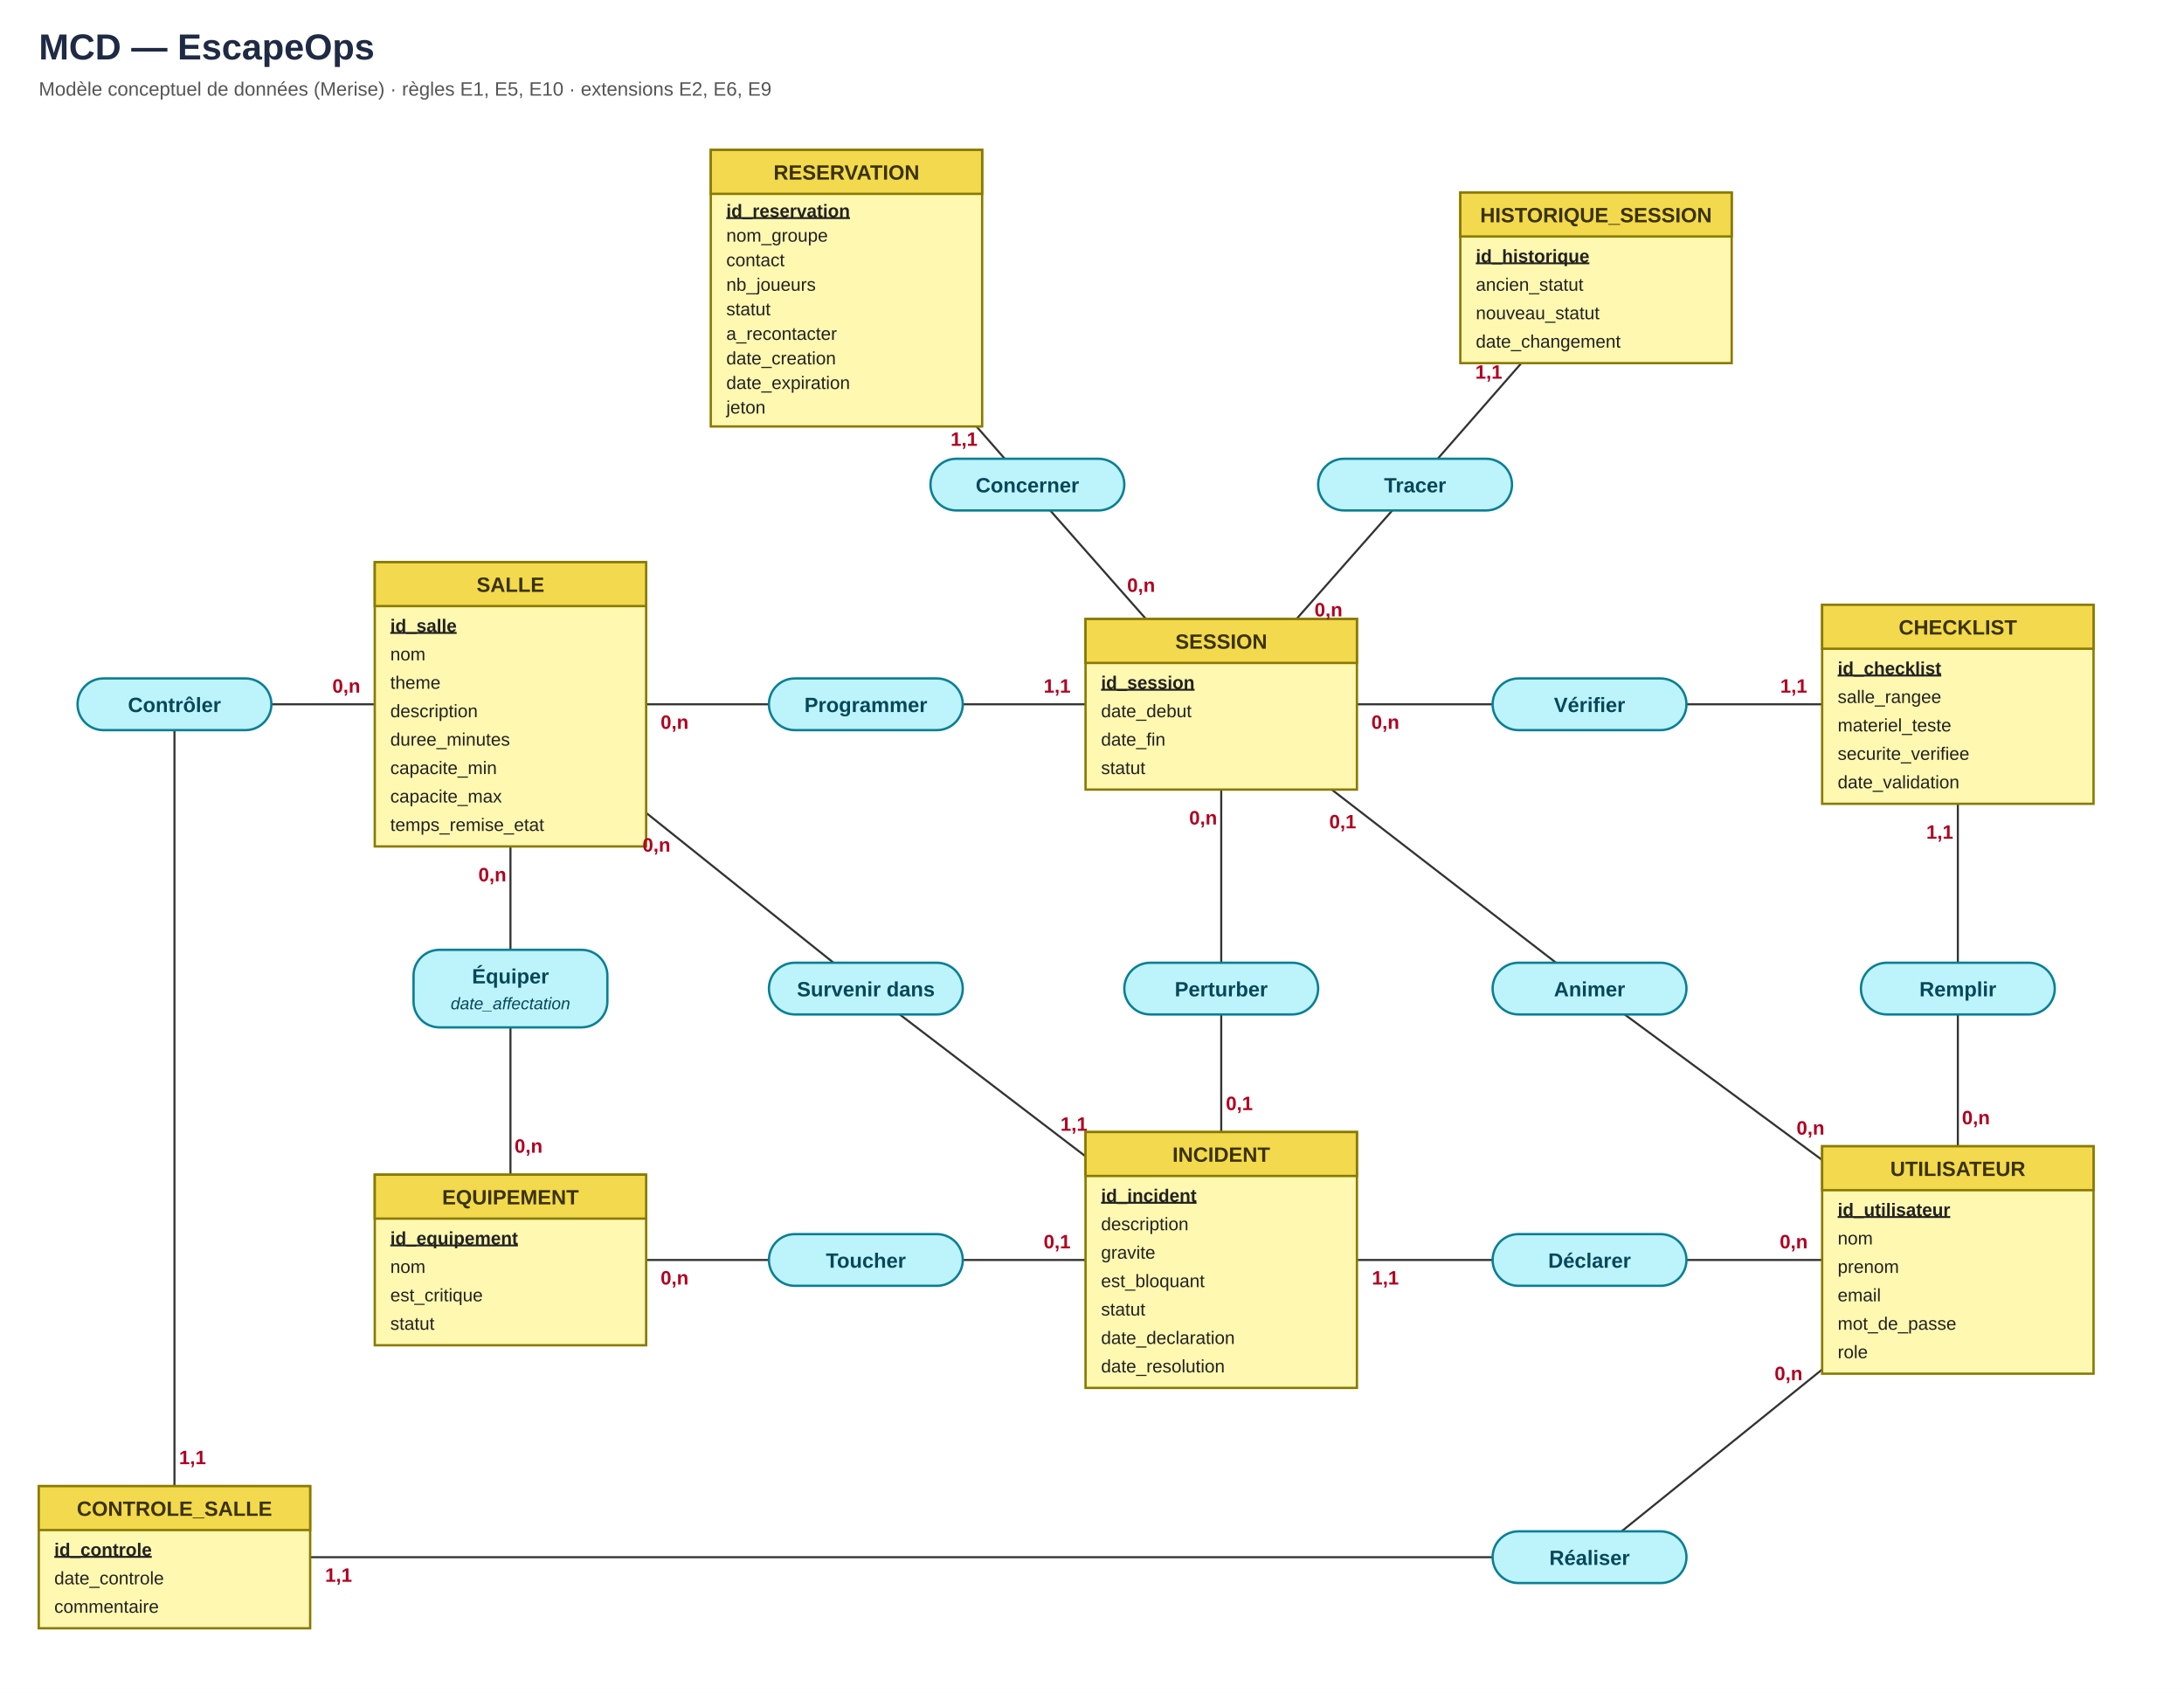
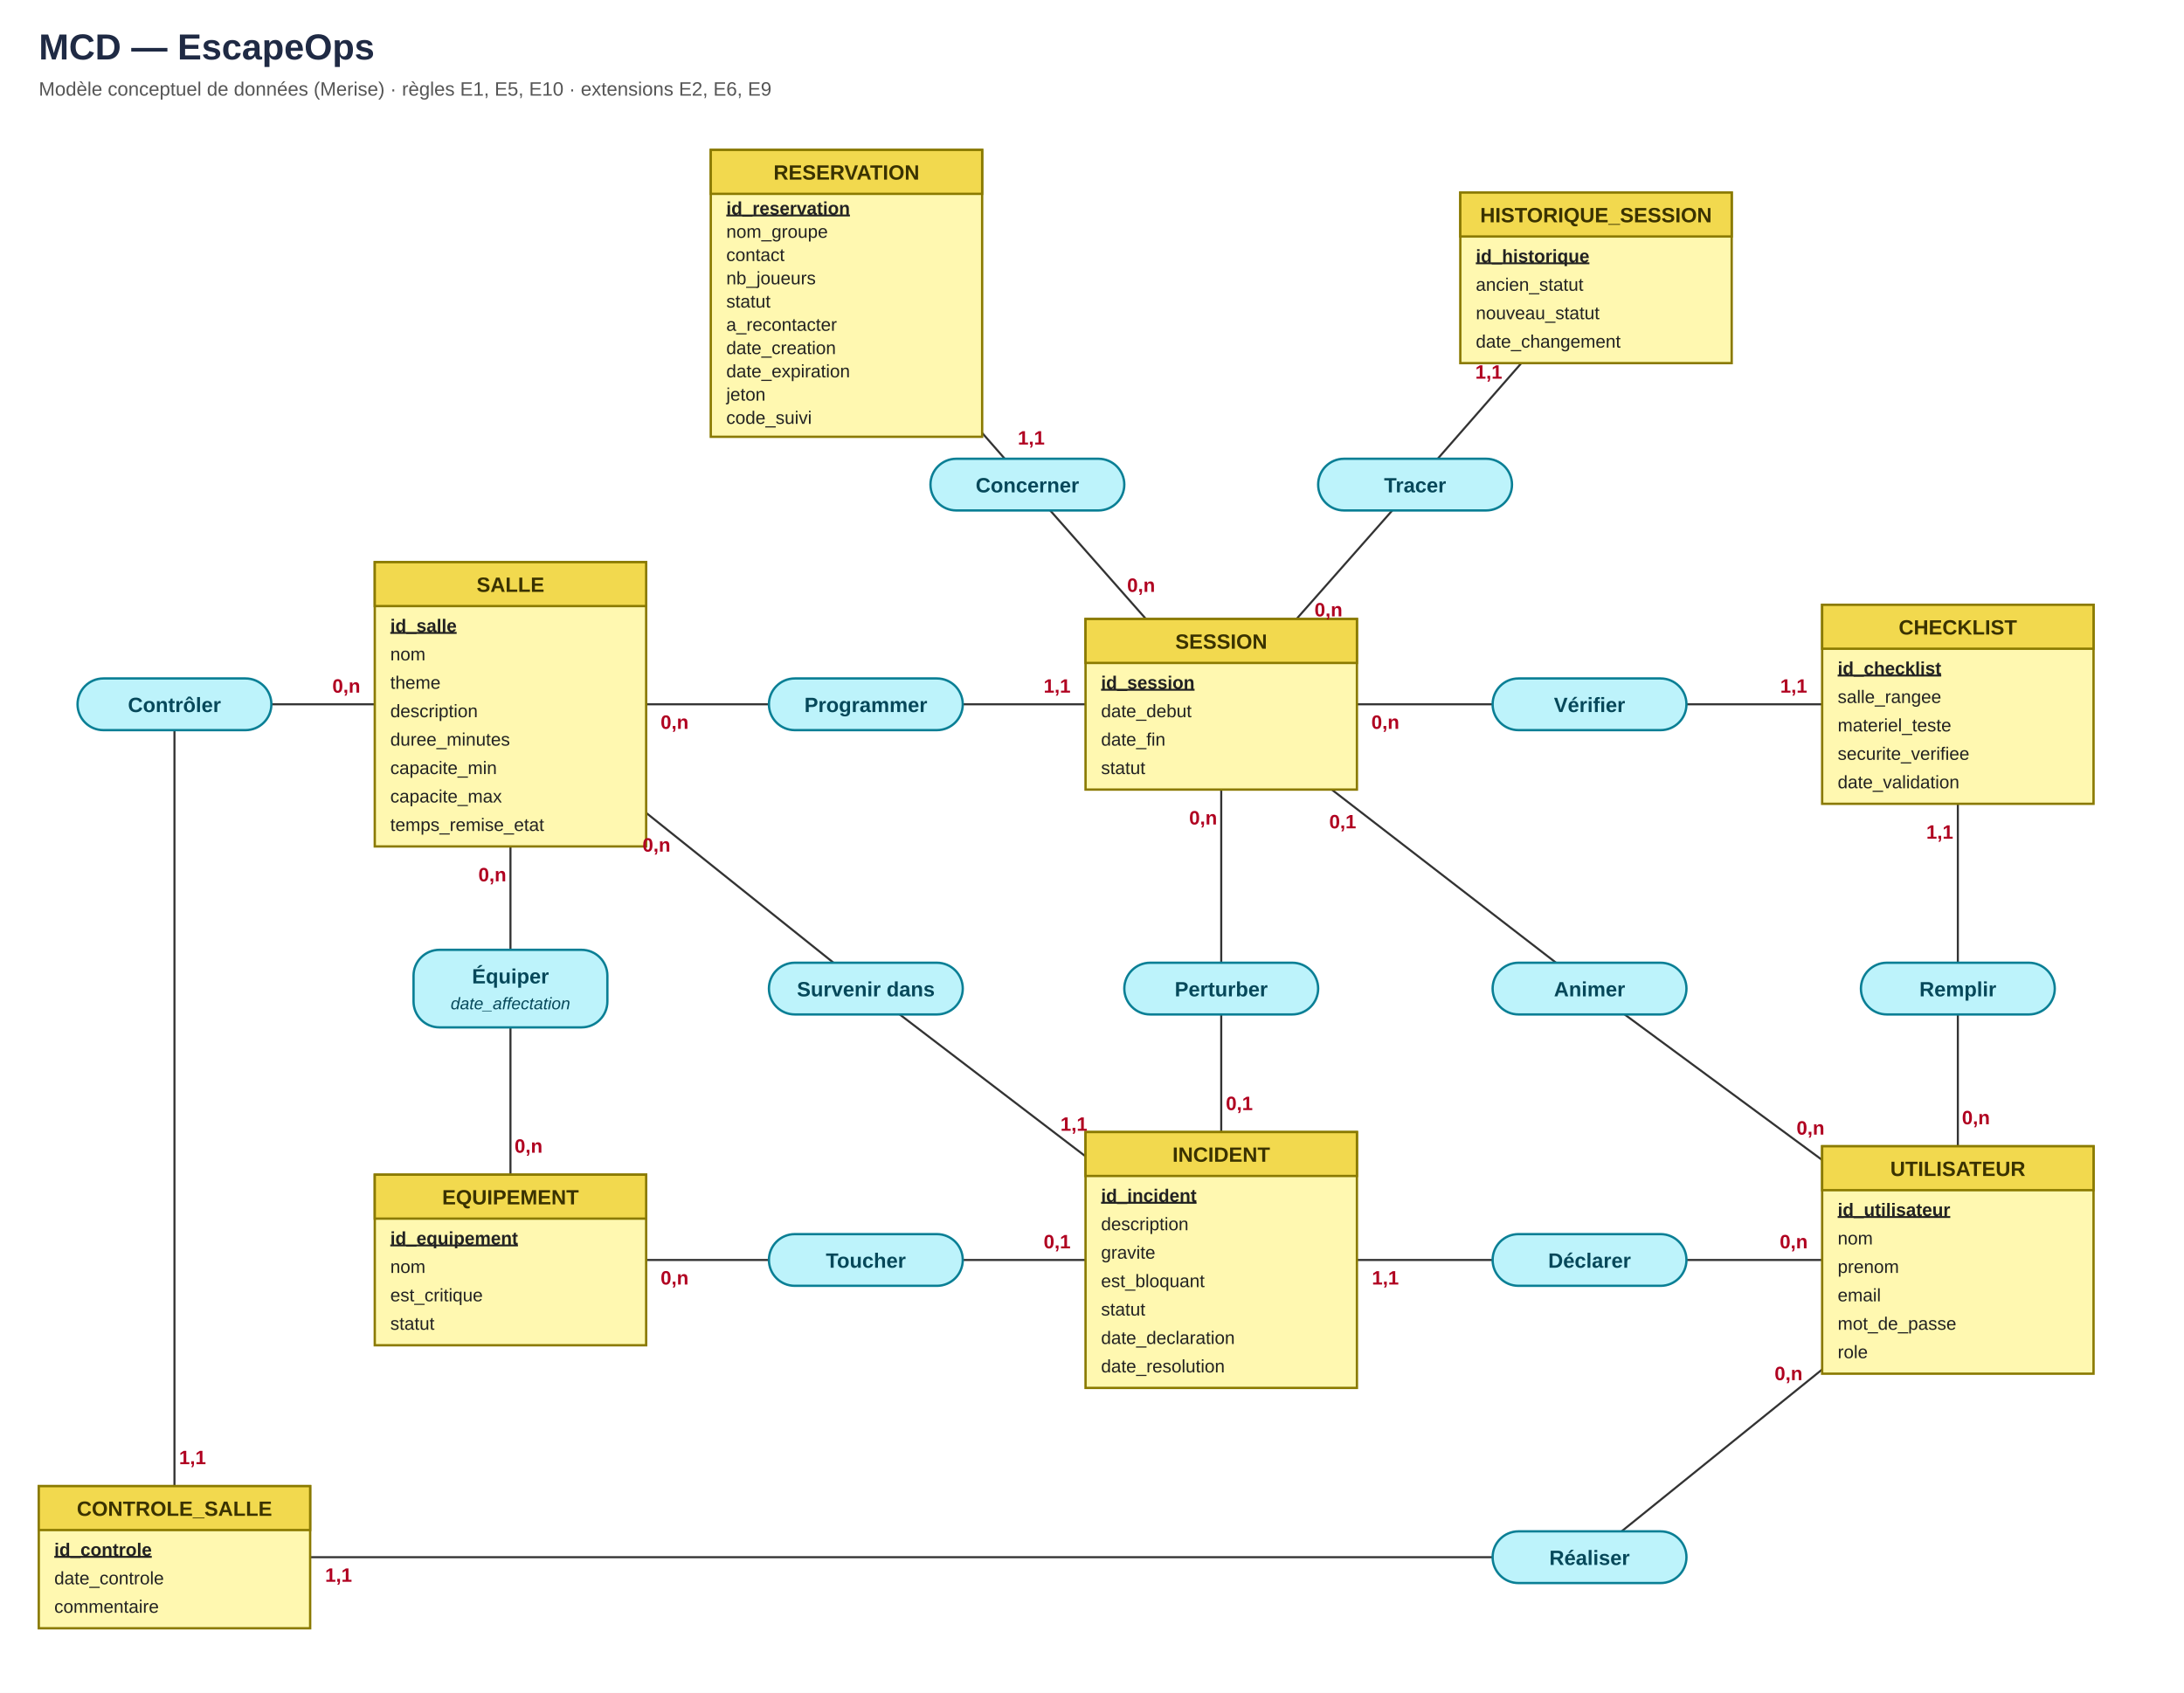
<svg xmlns="http://www.w3.org/2000/svg" width="1690" height="1310" viewBox="0 0 1690 1310" font-family="Segoe UI, Arial, sans-serif">
  <rect width="100%" height="100%" fill="#ffffff" />
  <text x="30" y="46" font-size="28" font-weight="700" fill="#1f2a44">MCD — EscapeOps</text>
  <text x="30" y="74" font-size="15" fill="#555">Modèle conceptuel de données (Merise) · règles E1, E5, E10 · extensions E2, E6, E9</text>
  <g stroke="#333" stroke-width="1.6">
    <line x1="670" y1="545" x2="395" y2="545" />
    <line x1="670" y1="545" x2="945" y2="545" />
    <line x1="795" y1="375" x2="945" y2="545" />
    <line x1="795" y1="375" x2="655" y2="215" />
    <line x1="1095" y1="375" x2="945" y2="545" />
    <line x1="1095" y1="375" x2="1235" y2="215" />
    <line x1="1230" y1="545" x2="945" y2="545" />
    <line x1="1230" y1="545" x2="1515" y2="545" />
    <line x1="1515" y1="765" x2="1515" y2="975" />
    <line x1="1515" y1="765" x2="1515" y2="545" />
    <line x1="1230" y1="765" x2="1515" y2="975" />
    <line x1="1230" y1="765" x2="945" y2="545" />
    <line x1="945" y1="765" x2="945" y2="545" />
    <line x1="945" y1="765" x2="945" y2="975" />
    <line x1="670" y1="765" x2="395" y2="545" />
    <line x1="670" y1="765" x2="945" y2="975" />
    <line x1="670" y1="975" x2="395" y2="975" />
    <line x1="670" y1="975" x2="945" y2="975" />
    <line x1="1230" y1="975" x2="1515" y2="975" />
    <line x1="1230" y1="975" x2="945" y2="975" />
    <line x1="395" y1="765" x2="395" y2="545" />
    <line x1="395" y1="765" x2="395" y2="975" />
    <line x1="135" y1="545" x2="395" y2="545" />
    <line x1="135" y1="545" x2="135" y2="1205" />
    <line x1="1230" y1="1205" x2="1515" y2="975" />
    <line x1="1230" y1="1205" x2="135" y2="1205" />
  </g>
  <rect x="720" y="355" width="150" height="40" rx="20" fill="#bdf3fb" stroke="#0a7f95" stroke-width="1.8" />
  <text x="795" y="381" text-anchor="middle" font-size="16" font-weight="700" fill="#06485a">Concerner</text>
  <rect x="1020" y="355" width="150" height="40" rx="20" fill="#bdf3fb" stroke="#0a7f95" stroke-width="1.8" />
  <text x="1095" y="381" text-anchor="middle" font-size="16" font-weight="700" fill="#06485a">Tracer</text>
  <rect x="60" y="525" width="150" height="40" rx="20" fill="#bdf3fb" stroke="#0a7f95" stroke-width="1.8" />
  <text x="135" y="551" text-anchor="middle" font-size="16" font-weight="700" fill="#06485a">Contrôler</text>
  <rect x="595" y="525" width="150" height="40" rx="20" fill="#bdf3fb" stroke="#0a7f95" stroke-width="1.8" />
  <text x="670" y="551" text-anchor="middle" font-size="16" font-weight="700" fill="#06485a">Programmer</text>
  <rect x="1155" y="525" width="150" height="40" rx="20" fill="#bdf3fb" stroke="#0a7f95" stroke-width="1.8" />
  <text x="1230" y="551" text-anchor="middle" font-size="16" font-weight="700" fill="#06485a">Vérifier</text>
  <rect x="320" y="735" width="150" height="60" rx="20" fill="#bdf3fb" stroke="#0a7f95" stroke-width="1.8" />
  <text x="395" y="761" text-anchor="middle" font-size="16" font-weight="700" fill="#06485a">Équiper</text>
  <text x="395" y="781" text-anchor="middle" font-size="13" font-style="italic" fill="#06485a">date_affectation</text>
  <rect x="595" y="745" width="150" height="40" rx="20" fill="#bdf3fb" stroke="#0a7f95" stroke-width="1.8" />
  <text x="670" y="771" text-anchor="middle" font-size="16" font-weight="700" fill="#06485a">Survenir dans</text>
  <rect x="870" y="745" width="150" height="40" rx="20" fill="#bdf3fb" stroke="#0a7f95" stroke-width="1.8" />
  <text x="945" y="771" text-anchor="middle" font-size="16" font-weight="700" fill="#06485a">Perturber</text>
  <rect x="1155" y="745" width="150" height="40" rx="20" fill="#bdf3fb" stroke="#0a7f95" stroke-width="1.8" />
  <text x="1230" y="771" text-anchor="middle" font-size="16" font-weight="700" fill="#06485a">Animer</text>
  <rect x="1440" y="745" width="150" height="40" rx="20" fill="#bdf3fb" stroke="#0a7f95" stroke-width="1.8" />
  <text x="1515" y="771" text-anchor="middle" font-size="16" font-weight="700" fill="#06485a">Remplir</text>
  <rect x="595" y="955" width="150" height="40" rx="20" fill="#bdf3fb" stroke="#0a7f95" stroke-width="1.8" />
  <text x="670" y="981" text-anchor="middle" font-size="16" font-weight="700" fill="#06485a">Toucher</text>
  <rect x="1155" y="955" width="150" height="40" rx="20" fill="#bdf3fb" stroke="#0a7f95" stroke-width="1.8" />
  <text x="1230" y="981" text-anchor="middle" font-size="16" font-weight="700" fill="#06485a">Déclarer</text>
  <rect x="1155" y="1185" width="150" height="40" rx="20" fill="#bdf3fb" stroke="#0a7f95" stroke-width="1.8" />
  <text x="1230" y="1211" text-anchor="middle" font-size="16" font-weight="700" fill="#06485a">Réaliser</text>
-   <rect x="550" y="116" width="210" height="214" fill="#fff8b0" stroke="#8a7a00" stroke-width="1.8" />
+   <rect x="550" y="116" width="210" height="222" fill="#fff8b0" stroke="#8a7a00" stroke-width="1.8" />
  <rect x="550" y="116" width="210" height="34" fill="#f2d94e" stroke="#8a7a00" stroke-width="1.8" />
  <text x="655" y="139" text-anchor="middle" font-size="16" font-weight="700" fill="#3a3200">RESERVATION</text>
-   <text x="562" y="168" font-size="14" fill="#222" font-weight="700" text-decoration="underline">id_reservation</text>
-   <text x="562" y="187" font-size="14" fill="#222">nom_groupe</text>
-   <text x="562" y="206" font-size="14" fill="#222">contact</text>
-   <text x="562" y="225" font-size="14" fill="#222">nb_joueurs</text>
-   <text x="562" y="244" font-size="14" fill="#222">statut</text>
-   <text x="562" y="263" font-size="14" fill="#222">a_recontacter</text>
-   <text x="562" y="282" font-size="14" fill="#222">date_creation</text>
-   <text x="562" y="301" font-size="14" fill="#222">date_expiration</text>
-   <text x="562" y="320" font-size="14" fill="#222">jeton</text>
+   <text x="562" y="166" font-size="14" fill="#222" font-weight="700" text-decoration="underline">id_reservation</text>
+   <text x="562" y="184" font-size="14" fill="#222">nom_groupe</text>
+   <text x="562" y="202" font-size="14" fill="#222">contact</text>
+   <text x="562" y="220" font-size="14" fill="#222">nb_joueurs</text>
+   <text x="562" y="238" font-size="14" fill="#222">statut</text>
+   <text x="562" y="256" font-size="14" fill="#222">a_recontacter</text>
+   <text x="562" y="274" font-size="14" fill="#222">date_creation</text>
+   <text x="562" y="292" font-size="14" fill="#222">date_expiration</text>
+   <text x="562" y="310" font-size="14" fill="#222">jeton</text>
+   <text x="562" y="328" font-size="14" fill="#222">code_suivi</text>
  <rect x="1130" y="149" width="210" height="132" fill="#fff8b0" stroke="#8a7a00" stroke-width="1.8" />
  <rect x="1130" y="149" width="210" height="34" fill="#f2d94e" stroke="#8a7a00" stroke-width="1.8" />
  <text x="1235" y="172" text-anchor="middle" font-size="16" font-weight="700" fill="#3a3200">HISTORIQUE_SESSION</text>
  <text x="1142" y="203" font-size="14" fill="#222" font-weight="700" text-decoration="underline">id_historique</text>
  <text x="1142" y="225" font-size="14" fill="#222">ancien_statut</text>
  <text x="1142" y="247" font-size="14" fill="#222">nouveau_statut</text>
  <text x="1142" y="269" font-size="14" fill="#222">date_changement</text>
  <rect x="290" y="435" width="210" height="220" fill="#fff8b0" stroke="#8a7a00" stroke-width="1.8" />
  <rect x="290" y="435" width="210" height="34" fill="#f2d94e" stroke="#8a7a00" stroke-width="1.8" />
  <text x="395" y="458" text-anchor="middle" font-size="16" font-weight="700" fill="#3a3200">SALLE</text>
  <text x="302" y="489" font-size="14" fill="#222" font-weight="700" text-decoration="underline">id_salle</text>
  <text x="302" y="511" font-size="14" fill="#222">nom</text>
  <text x="302" y="533" font-size="14" fill="#222">theme</text>
  <text x="302" y="555" font-size="14" fill="#222">description</text>
  <text x="302" y="577" font-size="14" fill="#222">duree_minutes</text>
  <text x="302" y="599" font-size="14" fill="#222">capacite_min</text>
  <text x="302" y="621" font-size="14" fill="#222">capacite_max</text>
  <text x="302" y="643" font-size="14" fill="#222">temps_remise_etat</text>
  <rect x="840" y="479" width="210" height="132" fill="#fff8b0" stroke="#8a7a00" stroke-width="1.8" />
  <rect x="840" y="479" width="210" height="34" fill="#f2d94e" stroke="#8a7a00" stroke-width="1.8" />
  <text x="945" y="502" text-anchor="middle" font-size="16" font-weight="700" fill="#3a3200">SESSION</text>
  <text x="852" y="533" font-size="14" fill="#222" font-weight="700" text-decoration="underline">id_session</text>
  <text x="852" y="555" font-size="14" fill="#222">date_debut</text>
  <text x="852" y="577" font-size="14" fill="#222">date_fin</text>
  <text x="852" y="599" font-size="14" fill="#222">statut</text>
  <rect x="1410" y="468" width="210" height="154" fill="#fff8b0" stroke="#8a7a00" stroke-width="1.8" />
  <rect x="1410" y="468" width="210" height="34" fill="#f2d94e" stroke="#8a7a00" stroke-width="1.8" />
  <text x="1515" y="491" text-anchor="middle" font-size="16" font-weight="700" fill="#3a3200">CHECKLIST</text>
  <text x="1422" y="522" font-size="14" fill="#222" font-weight="700" text-decoration="underline">id_checklist</text>
  <text x="1422" y="544" font-size="14" fill="#222">salle_rangee</text>
  <text x="1422" y="566" font-size="14" fill="#222">materiel_teste</text>
  <text x="1422" y="588" font-size="14" fill="#222">securite_verifiee</text>
  <text x="1422" y="610" font-size="14" fill="#222">date_validation</text>
  <rect x="290" y="909" width="210" height="132" fill="#fff8b0" stroke="#8a7a00" stroke-width="1.8" />
  <rect x="290" y="909" width="210" height="34" fill="#f2d94e" stroke="#8a7a00" stroke-width="1.8" />
  <text x="395" y="932" text-anchor="middle" font-size="16" font-weight="700" fill="#3a3200">EQUIPEMENT</text>
  <text x="302" y="963" font-size="14" fill="#222" font-weight="700" text-decoration="underline">id_equipement</text>
  <text x="302" y="985" font-size="14" fill="#222">nom</text>
  <text x="302" y="1007" font-size="14" fill="#222">est_critique</text>
  <text x="302" y="1029" font-size="14" fill="#222">statut</text>
  <rect x="840" y="876" width="210" height="198" fill="#fff8b0" stroke="#8a7a00" stroke-width="1.8" />
  <rect x="840" y="876" width="210" height="34" fill="#f2d94e" stroke="#8a7a00" stroke-width="1.8" />
  <text x="945" y="899" text-anchor="middle" font-size="16" font-weight="700" fill="#3a3200">INCIDENT</text>
  <text x="852" y="930" font-size="14" fill="#222" font-weight="700" text-decoration="underline">id_incident</text>
  <text x="852" y="952" font-size="14" fill="#222">description</text>
  <text x="852" y="974" font-size="14" fill="#222">gravite</text>
  <text x="852" y="996" font-size="14" fill="#222">est_bloquant</text>
  <text x="852" y="1018" font-size="14" fill="#222">statut</text>
  <text x="852" y="1040" font-size="14" fill="#222">date_declaration</text>
  <text x="852" y="1062" font-size="14" fill="#222">date_resolution</text>
  <rect x="1410" y="887" width="210" height="176" fill="#fff8b0" stroke="#8a7a00" stroke-width="1.8" />
  <rect x="1410" y="887" width="210" height="34" fill="#f2d94e" stroke="#8a7a00" stroke-width="1.8" />
  <text x="1515" y="910" text-anchor="middle" font-size="16" font-weight="700" fill="#3a3200">UTILISATEUR</text>
  <text x="1422" y="941" font-size="14" fill="#222" font-weight="700" text-decoration="underline">id_utilisateur</text>
  <text x="1422" y="963" font-size="14" fill="#222">nom</text>
  <text x="1422" y="985" font-size="14" fill="#222">prenom</text>
  <text x="1422" y="1007" font-size="14" fill="#222">email</text>
  <text x="1422" y="1029" font-size="14" fill="#222">mot_de_passe</text>
  <text x="1422" y="1051" font-size="14" fill="#222">role</text>
  <rect x="30" y="1150" width="210" height="110" fill="#fff8b0" stroke="#8a7a00" stroke-width="1.8" />
  <rect x="30" y="1150" width="210" height="34" fill="#f2d94e" stroke="#8a7a00" stroke-width="1.8" />
  <text x="135" y="1173" text-anchor="middle" font-size="16" font-weight="700" fill="#3a3200">CONTROLE_SALLE</text>
  <text x="42" y="1204" font-size="14" fill="#222" font-weight="700" text-decoration="underline">id_controle</text>
  <text x="42" y="1226" font-size="14" fill="#222">date_controle</text>
  <text x="42" y="1248" font-size="14" fill="#222">commentaire</text>
  <text x="522" y="564" text-anchor="middle" font-size="15" font-weight="600" fill="#b00020" stroke="none" paint-order="stroke">0,n</text>
  <text x="818" y="536" text-anchor="middle" font-size="15" font-weight="600" fill="#b00020" stroke="none" paint-order="stroke">1,1</text>
  <text x="883" y="458" text-anchor="middle" font-size="15" font-weight="600" fill="#b00020" stroke="none" paint-order="stroke">0,n</text>
-   <text x="746" y="345" text-anchor="middle" font-size="15" font-weight="600" fill="#b00020" stroke="none" paint-order="stroke">1,1</text>
+   <text x="798" y="344" text-anchor="middle" font-size="15" font-weight="600" fill="#b00020" stroke="none" paint-order="stroke">1,1</text>
  <text x="1028" y="477" text-anchor="middle" font-size="15" font-weight="600" fill="#b00020" stroke="none" paint-order="stroke">0,n</text>
  <text x="1152" y="293" text-anchor="middle" font-size="15" font-weight="600" fill="#b00020" stroke="none" paint-order="stroke">1,1</text>
  <text x="1072" y="564" text-anchor="middle" font-size="15" font-weight="600" fill="#b00020" stroke="none" paint-order="stroke">0,n</text>
  <text x="1388" y="536" text-anchor="middle" font-size="15" font-weight="600" fill="#b00020" stroke="none" paint-order="stroke">1,1</text>
  <text x="1529" y="870" text-anchor="middle" font-size="15" font-weight="600" fill="#b00020" stroke="none" paint-order="stroke">0,n</text>
  <text x="1501" y="649" text-anchor="middle" font-size="15" font-weight="600" fill="#b00020" stroke="none" paint-order="stroke">1,1</text>
  <text x="1401" y="878" text-anchor="middle" font-size="15" font-weight="600" fill="#b00020" stroke="none" paint-order="stroke">0,n</text>
  <text x="1039" y="641" text-anchor="middle" font-size="15" font-weight="600" fill="#b00020" stroke="none" paint-order="stroke">0,1</text>
  <text x="931" y="638" text-anchor="middle" font-size="15" font-weight="600" fill="#b00020" stroke="none" paint-order="stroke">0,n</text>
  <text x="959" y="859" text-anchor="middle" font-size="15" font-weight="600" fill="#b00020" stroke="none" paint-order="stroke">0,1</text>
  <text x="508" y="659" text-anchor="middle" font-size="15" font-weight="600" fill="#b00020" stroke="none" paint-order="stroke">0,n</text>
  <text x="831" y="875" text-anchor="middle" font-size="15" font-weight="600" fill="#b00020" stroke="none" paint-order="stroke">1,1</text>
  <text x="522" y="994" text-anchor="middle" font-size="15" font-weight="600" fill="#b00020" stroke="none" paint-order="stroke">0,n</text>
  <text x="818" y="966" text-anchor="middle" font-size="15" font-weight="600" fill="#b00020" stroke="none" paint-order="stroke">0,1</text>
  <text x="1388" y="966" text-anchor="middle" font-size="15" font-weight="600" fill="#b00020" stroke="none" paint-order="stroke">0,n</text>
  <text x="1072" y="994" text-anchor="middle" font-size="15" font-weight="600" fill="#b00020" stroke="none" paint-order="stroke">1,1</text>
  <text x="381" y="682" text-anchor="middle" font-size="15" font-weight="600" fill="#b00020" stroke="none" paint-order="stroke">0,n</text>
  <text x="409" y="892" text-anchor="middle" font-size="15" font-weight="600" fill="#b00020" stroke="none" paint-order="stroke">0,n</text>
  <text x="268" y="536" text-anchor="middle" font-size="15" font-weight="600" fill="#b00020" stroke="none" paint-order="stroke">0,n</text>
  <text x="149" y="1133" text-anchor="middle" font-size="15" font-weight="600" fill="#b00020" stroke="none" paint-order="stroke">1,1</text>
  <text x="1384" y="1068" text-anchor="middle" font-size="15" font-weight="600" fill="#b00020" stroke="none" paint-order="stroke">0,n</text>
  <text x="262" y="1224" text-anchor="middle" font-size="15" font-weight="600" fill="#b00020" stroke="none" paint-order="stroke">1,1</text>
</svg>
